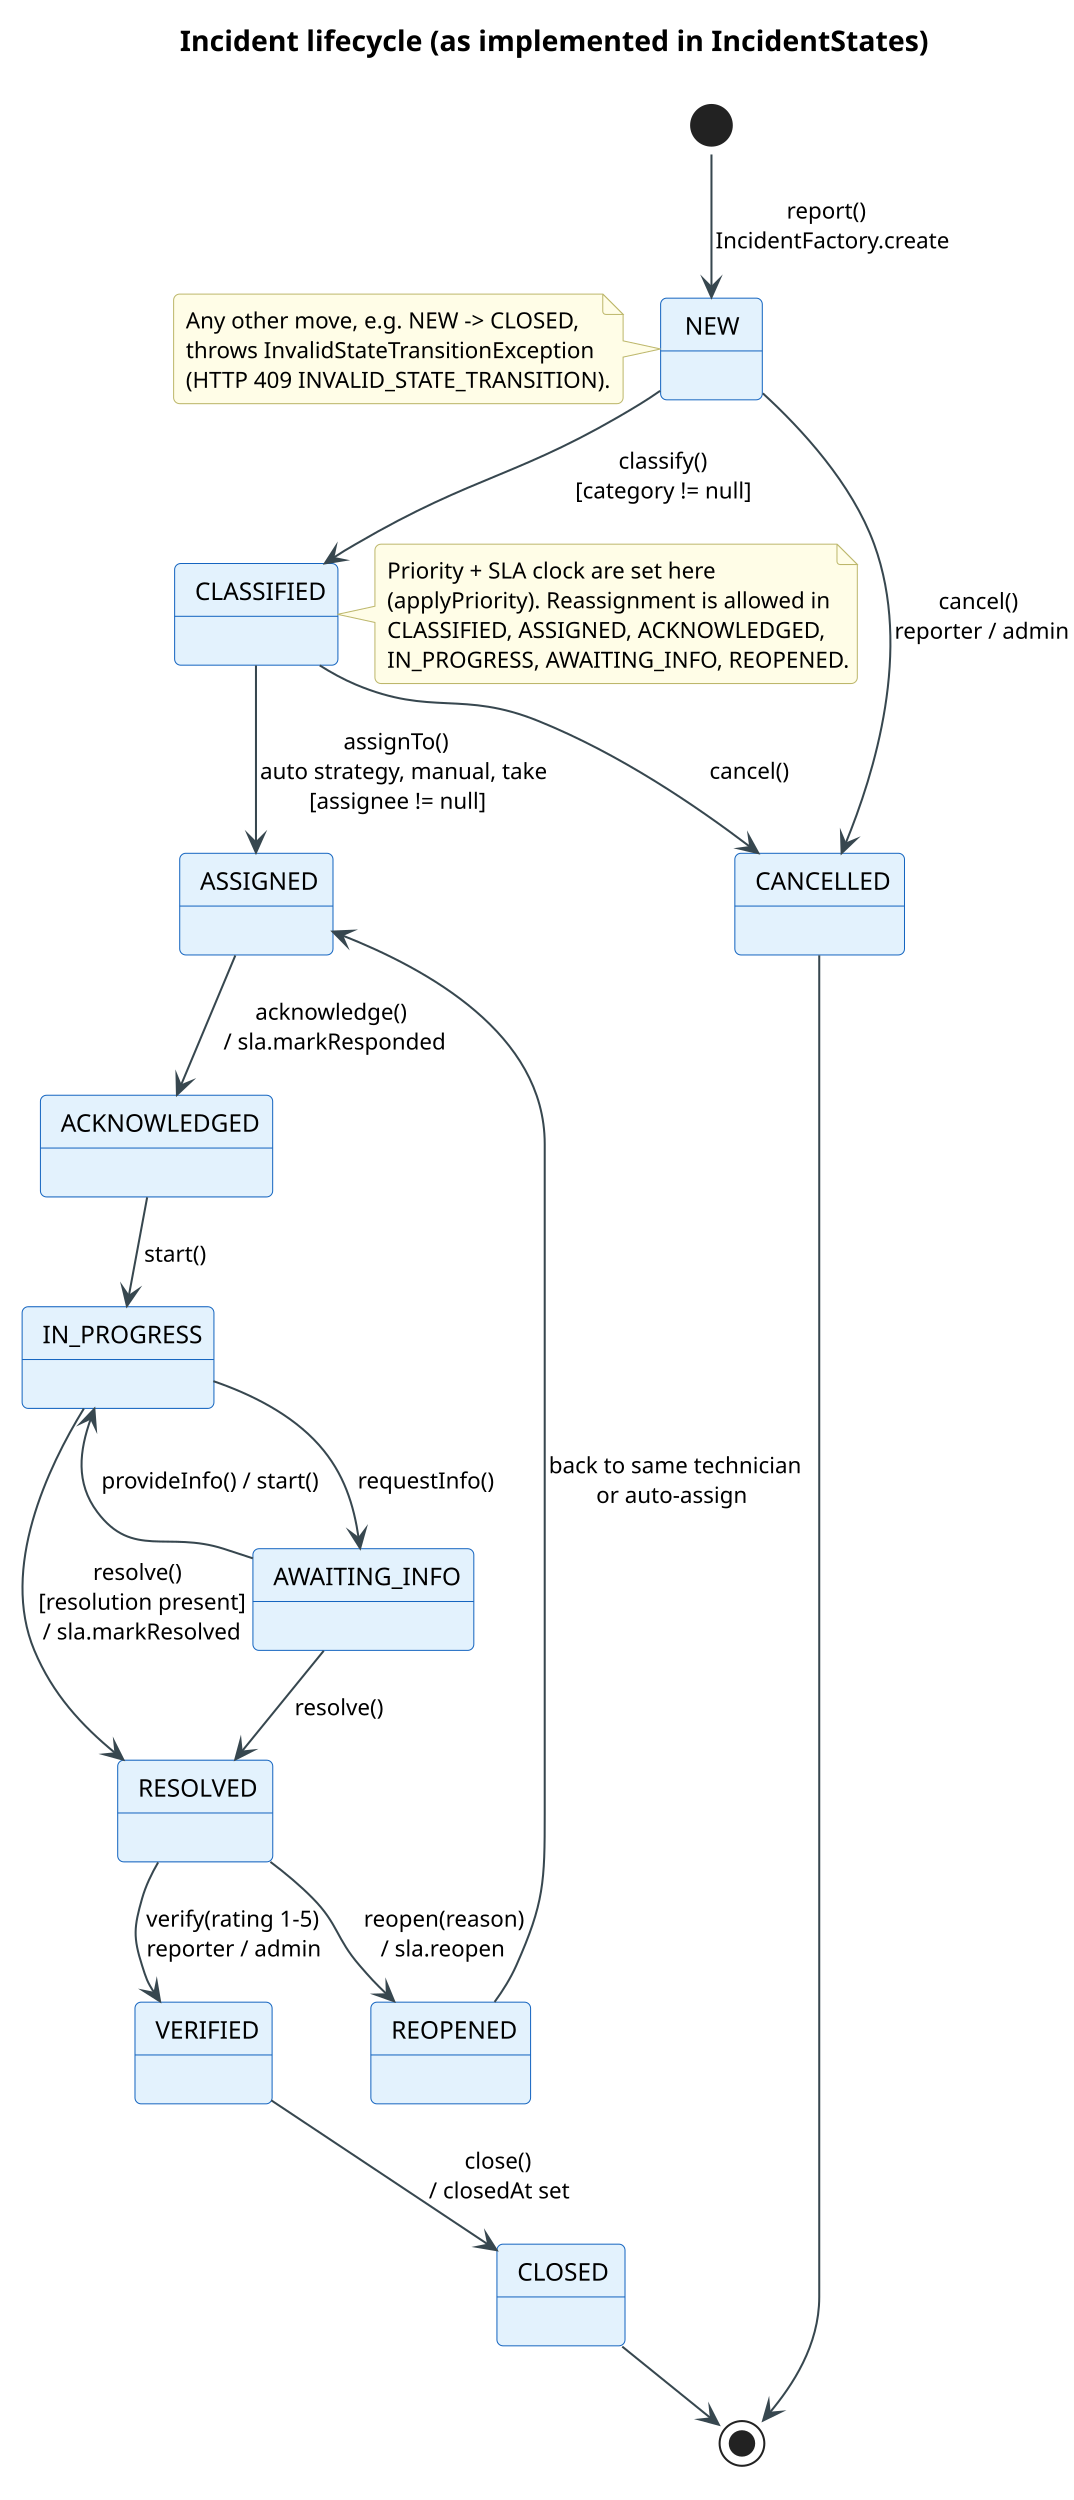
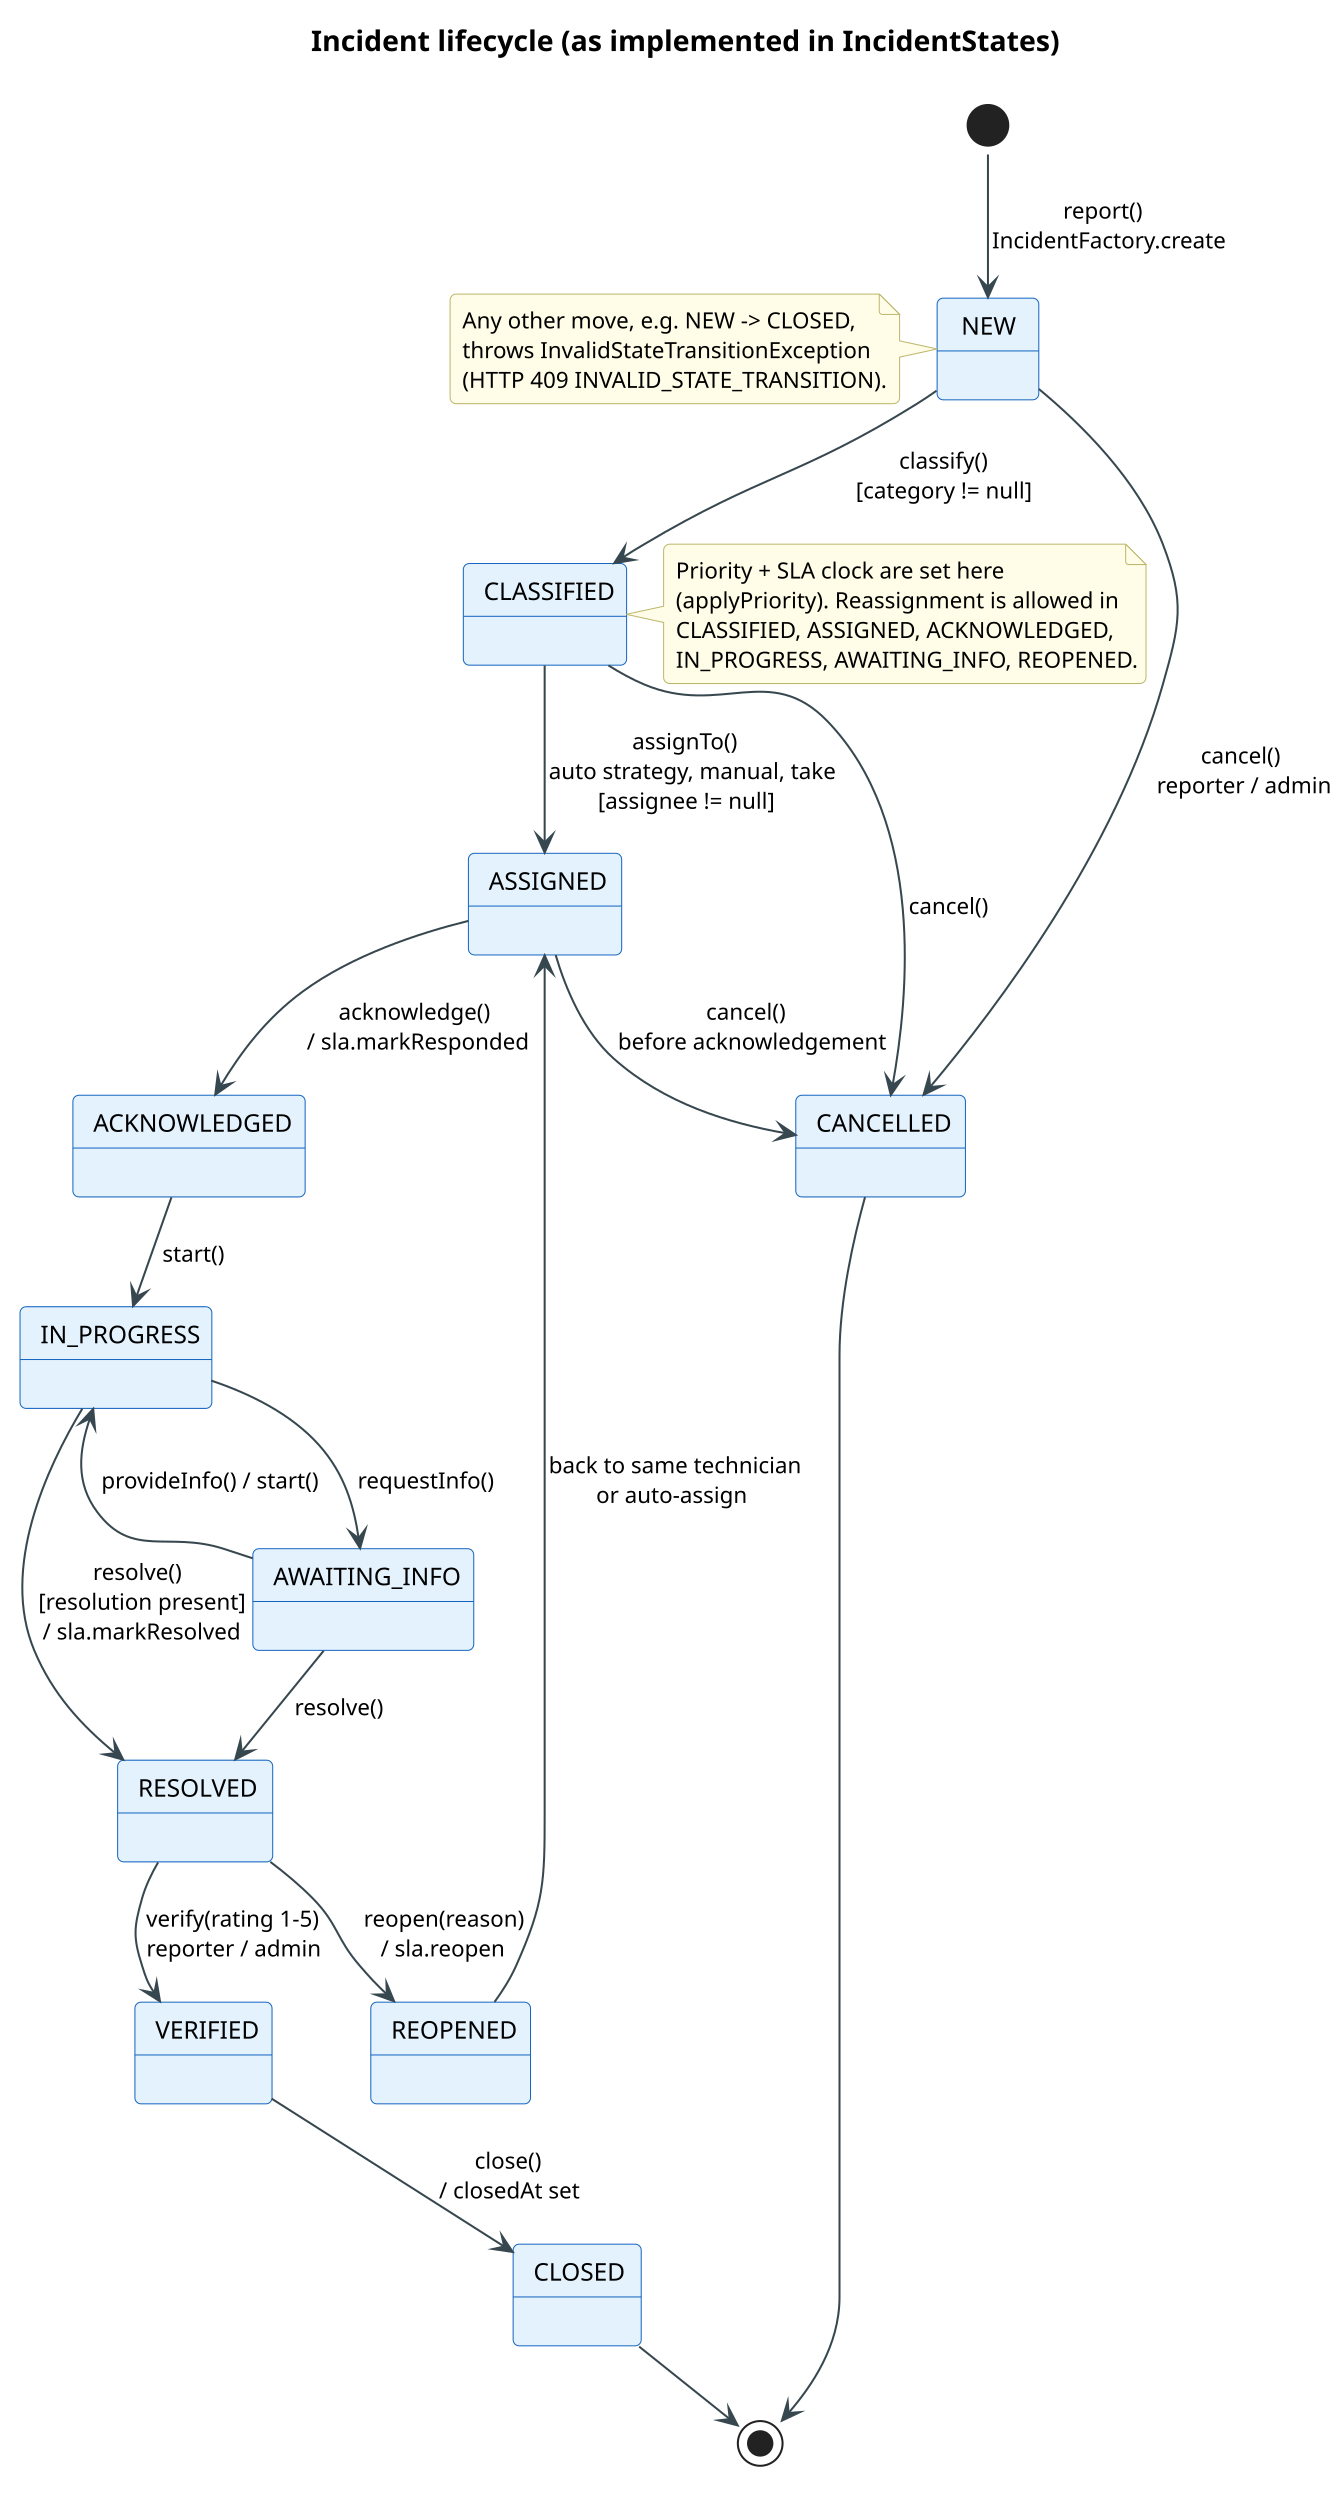
- <svg xmlns="http://www.w3.org/2000/svg" version="1.1" data-diagram-type="STATE" style="width:825px;height:1921px;background:#FFFFFF;" width="825px" height="1921.875px" viewBox="0 0 825 1921" zoomAndPan="magnify" preserveAspectRatio="none" contentStyleType="text/css">
+ <svg xmlns="http://www.w3.org/2000/svg" version="1.1" data-diagram-type="STATE" style="width:1026px;height:1921px;background:#FFFFFF;" width="1026.563px" height="1921.875px" viewBox="0 0 1026 1921" zoomAndPan="magnify" preserveAspectRatio="none" contentStyleType="text/css">
  <defs />
  <g font-family="sans-serif" lengthAdjust="spacing">
    <g class="title" data-source-line="7">
-       <text x="138.205" y="39.23" fill="#000" font-size="21.875" textLength="538.042" font-weight="700" font-family="'Segoe UI'">Incident lifecycle (as implemented in IncidentStates)</text>
+       <text x="238.962" y="39.23" fill="#000" font-size="21.875" textLength="538.042" font-weight="700" font-family="'Segoe UI'">Incident lifecycle (as implemented in IncidentStates)</text>
    </g>
    <g class="start_entity" data-qualified-name=".start." id="ent0001" data-source-line="9">
-       <ellipse cx="546.689" cy="96.283" rx="15.625" ry="15.625" fill="#222" style="stroke:#222;stroke-width:1.563;" />
+       <ellipse cx="759.141" cy="96.283" rx="15.625" ry="15.625" fill="#222" style="stroke:#222;stroke-width:1.563;" />
    </g>
    <g class="entity" data-qualified-name="NEW" id="ent0002" data-source-line="9">
-       <rect x="507.627" y="229.095" width="78.125" height="78.125" fill="#E3F2FD" style="stroke:#1565C0;stroke-width:0.781;" rx="4.688" ry="4.688" />
-       <line x1="507.627" y1="269.659" x2="585.752" y2="269.659" style="stroke:#1565C0;stroke-width:0.781;" />
-       <text x="526.177" y="257.141" fill="#000" font-size="18.75" textLength="41.025" font-family="'Segoe UI'">NEW</text>
+       <rect x="720.078" y="229.095" width="78.125" height="78.125" fill="#E3F2FD" style="stroke:#1565C0;stroke-width:0.781;" rx="4.688" ry="4.688" />
+       <line x1="720.078" y1="269.659" x2="798.203" y2="269.659" style="stroke:#1565C0;stroke-width:0.781;" />
+       <text x="738.629" y="257.141" fill="#000" font-size="18.75" textLength="41.025" font-family="'Segoe UI'">NEW</text>
    </g>
    <g class="entity" data-qualified-name="CLASSIFIED" id="ent0004" data-source-line="10">
-       <rect x="134.189" y="433.002" width="125.467" height="78.125" fill="#E3F2FD" style="stroke:#1565C0;stroke-width:0.781;" rx="4.688" ry="4.688" />
-       <line x1="134.189" y1="473.566" x2="259.656" y2="473.566" style="stroke:#1565C0;stroke-width:0.781;" />
-       <text x="149.814" y="461.047" fill="#000" font-size="18.75" textLength="94.217" font-family="'Segoe UI'">CLASSIFIED</text>
+       <rect x="356.016" y="433.002" width="125.467" height="78.125" fill="#E3F2FD" style="stroke:#1565C0;stroke-width:0.781;" rx="4.688" ry="4.688" />
+       <line x1="356.016" y1="473.566" x2="481.483" y2="473.566" style="stroke:#1565C0;stroke-width:0.781;" />
+       <text x="371.641" y="461.047" fill="#000" font-size="18.75" textLength="94.217" font-family="'Segoe UI'">CLASSIFIED</text>
    </g>
    <g class="entity" data-qualified-name="CANCELLED" id="ent0006" data-source-line="11">
-       <rect x="564.658" y="655.658" width="130.356" height="78.125" fill="#E3F2FD" style="stroke:#1565C0;stroke-width:0.781;" rx="4.688" ry="4.688" />
-       <line x1="564.658" y1="696.222" x2="695.014" y2="696.222" style="stroke:#1565C0;stroke-width:0.781;" />
-       <text x="580.283" y="683.704" fill="#000" font-size="18.75" textLength="99.106" font-family="'Segoe UI'">CANCELLED</text>
+       <rect x="611.485" y="841.595" width="130.356" height="78.125" fill="#E3F2FD" style="stroke:#1565C0;stroke-width:0.781;" rx="4.688" ry="4.688" />
+       <line x1="611.485" y1="882.159" x2="741.841" y2="882.159" style="stroke:#1565C0;stroke-width:0.781;" />
+       <text x="627.11" y="869.641" fill="#000" font-size="18.75" textLength="99.106" font-family="'Segoe UI'">CANCELLED</text>
    </g>
    <g class="entity" data-qualified-name="ASSIGNED" id="ent0008" data-source-line="12">
-       <rect x="138.096" y="655.658" width="117.776" height="78.125" fill="#E3F2FD" style="stroke:#1565C0;stroke-width:0.781;" rx="4.688" ry="4.688" />
-       <line x1="138.096" y1="696.222" x2="255.872" y2="696.222" style="stroke:#1565C0;stroke-width:0.781;" />
-       <text x="153.721" y="683.704" fill="#000" font-size="18.75" textLength="86.526" font-family="'Segoe UI'">ASSIGNED</text>
+       <rect x="359.922" y="655.658" width="117.776" height="78.125" fill="#E3F2FD" style="stroke:#1565C0;stroke-width:0.781;" rx="4.688" ry="4.688" />
+       <line x1="359.922" y1="696.222" x2="477.699" y2="696.222" style="stroke:#1565C0;stroke-width:0.781;" />
+       <text x="375.547" y="683.704" fill="#000" font-size="18.75" textLength="86.526" font-family="'Segoe UI'">ASSIGNED</text>
    </g>
    <g class="entity" data-qualified-name="ACKNOWLEDGED" id="ent0011" data-source-line="14">
-       <rect x="31.064" y="841.595" width="178.458" height="78.125" fill="#E3F2FD" style="stroke:#1565C0;stroke-width:0.781;" rx="4.688" ry="4.688" />
-       <line x1="31.064" y1="882.159" x2="209.522" y2="882.159" style="stroke:#1565C0;stroke-width:0.781;" />
-       <text x="46.689" y="869.641" fill="#000" font-size="18.75" textLength="147.208" font-family="'Segoe UI'">ACKNOWLEDGED</text>
+       <rect x="56.016" y="841.595" width="178.458" height="78.125" fill="#E3F2FD" style="stroke:#1565C0;stroke-width:0.781;" rx="4.688" ry="4.688" />
+       <line x1="56.016" y1="882.159" x2="234.474" y2="882.159" style="stroke:#1565C0;stroke-width:0.781;" />
+       <text x="71.641" y="869.641" fill="#000" font-size="18.75" textLength="147.208" font-family="'Segoe UI'">ACKNOWLEDGED</text>
    </g>
-     <g class="entity" data-qualified-name="IN_PROGRESS" id="ent0013" data-source-line="15">
-       <rect x="17.002" y="1004.095" width="147.385" height="78.125" fill="#E3F2FD" style="stroke:#1565C0;stroke-width:0.781;" rx="4.688" ry="4.688" />
-       <line x1="17.002" y1="1044.659" x2="164.386" y2="1044.659" style="stroke:#1565C0;stroke-width:0.781;" />
-       <text x="32.627" y="1032.141" fill="#000" font-size="18.75" textLength="116.135" font-family="'Segoe UI'">IN_PROGRESS</text>
+     <g class="entity" data-qualified-name="IN_PROGRESS" id="ent0014" data-source-line="16">
+       <rect x="15.391" y="1004.095" width="147.385" height="78.125" fill="#E3F2FD" style="stroke:#1565C0;stroke-width:0.781;" rx="4.688" ry="4.688" />
+       <line x1="15.391" y1="1044.659" x2="162.776" y2="1044.659" style="stroke:#1565C0;stroke-width:0.781;" />
+       <text x="31.016" y="1032.141" fill="#000" font-size="18.75" textLength="116.135" font-family="'Segoe UI'">IN_PROGRESS</text>
    </g>
-     <g class="entity" data-qualified-name="AWAITING_INFO" id="ent0015" data-source-line="16">
-       <rect x="194.346" y="1190.033" width="169.733" height="78.125" fill="#E3F2FD" style="stroke:#1565C0;stroke-width:0.781;" rx="4.688" ry="4.688" />
-       <line x1="194.346" y1="1230.597" x2="364.078" y2="1230.597" style="stroke:#1565C0;stroke-width:0.781;" />
-       <text x="209.971" y="1218.079" fill="#000" font-size="18.75" textLength="138.483" font-family="'Segoe UI'">AWAITING_INFO</text>
+     <g class="entity" data-qualified-name="AWAITING_INFO" id="ent0016" data-source-line="17">
+       <rect x="194.297" y="1190.033" width="169.733" height="78.125" fill="#E3F2FD" style="stroke:#1565C0;stroke-width:0.781;" rx="4.688" ry="4.688" />
+       <line x1="194.297" y1="1230.597" x2="364.03" y2="1230.597" style="stroke:#1565C0;stroke-width:0.781;" />
+       <text x="209.922" y="1218.079" fill="#000" font-size="18.75" textLength="138.483" font-family="'Segoe UI'">AWAITING_INFO</text>
    </g>
-     <g class="entity" data-qualified-name="RESOLVED" id="ent0018" data-source-line="18">
-       <rect x="90.439" y="1352.533" width="119.15" height="78.125" fill="#E3F2FD" style="stroke:#1565C0;stroke-width:0.781;" rx="4.688" ry="4.688" />
-       <line x1="90.439" y1="1393.097" x2="209.589" y2="1393.097" style="stroke:#1565C0;stroke-width:0.781;" />
-       <text x="106.064" y="1380.579" fill="#000" font-size="18.75" textLength="87.9" font-family="'Segoe UI'">RESOLVED</text>
+     <g class="entity" data-qualified-name="RESOLVED" id="ent0019" data-source-line="19">
+       <rect x="90.391" y="1352.533" width="119.15" height="78.125" fill="#E3F2FD" style="stroke:#1565C0;stroke-width:0.781;" rx="4.688" ry="4.688" />
+       <line x1="90.391" y1="1393.097" x2="209.541" y2="1393.097" style="stroke:#1565C0;stroke-width:0.781;" />
+       <text x="106.016" y="1380.579" fill="#000" font-size="18.75" textLength="87.9" font-family="'Segoe UI'">RESOLVED</text>
    </g>
-     <g class="entity" data-qualified-name="VERIFIED" id="ent0021" data-source-line="20">
-       <rect x="103.721" y="1538.47" width="105.362" height="78.125" fill="#E3F2FD" style="stroke:#1565C0;stroke-width:0.781;" rx="4.688" ry="4.688" />
-       <line x1="103.721" y1="1579.034" x2="209.082" y2="1579.034" style="stroke:#1565C0;stroke-width:0.781;" />
-       <text x="119.346" y="1566.516" fill="#000" font-size="18.75" textLength="74.112" font-family="'Segoe UI'">VERIFIED</text>
+     <g class="entity" data-qualified-name="VERIFIED" id="ent0022" data-source-line="21">
+       <rect x="103.672" y="1538.47" width="105.362" height="78.125" fill="#E3F2FD" style="stroke:#1565C0;stroke-width:0.781;" rx="4.688" ry="4.688" />
+       <line x1="103.672" y1="1579.034" x2="209.034" y2="1579.034" style="stroke:#1565C0;stroke-width:0.781;" />
+       <text x="119.297" y="1566.516" fill="#000" font-size="18.75" textLength="74.112" font-family="'Segoe UI'">VERIFIED</text>
    </g>
-     <g class="entity" data-qualified-name="REOPENED" id="ent0023" data-source-line="21">
-       <rect x="284.971" y="1538.47" width="122.729" height="78.125" fill="#E3F2FD" style="stroke:#1565C0;stroke-width:0.781;" rx="4.688" ry="4.688" />
-       <line x1="284.971" y1="1579.034" x2="407.7" y2="1579.034" style="stroke:#1565C0;stroke-width:0.781;" />
-       <text x="300.596" y="1566.516" fill="#000" font-size="18.75" textLength="91.479" font-family="'Segoe UI'">REOPENED</text>
+     <g class="entity" data-qualified-name="REOPENED" id="ent0024" data-source-line="22">
+       <rect x="284.922" y="1538.47" width="122.729" height="78.125" fill="#E3F2FD" style="stroke:#1565C0;stroke-width:0.781;" rx="4.688" ry="4.688" />
+       <line x1="284.922" y1="1579.034" x2="407.652" y2="1579.034" style="stroke:#1565C0;stroke-width:0.781;" />
+       <text x="300.547" y="1566.516" fill="#000" font-size="18.75" textLength="91.479" font-family="'Segoe UI'">REOPENED</text>
    </g>
-     <g class="entity" data-qualified-name="CLOSED" id="ent0026" data-source-line="23">
-       <rect x="381.846" y="1724.408" width="98.413" height="78.125" fill="#E3F2FD" style="stroke:#1565C0;stroke-width:0.781;" rx="4.688" ry="4.688" />
-       <line x1="381.846" y1="1764.972" x2="480.259" y2="1764.972" style="stroke:#1565C0;stroke-width:0.781;" />
-       <text x="397.471" y="1752.454" fill="#000" font-size="18.75" textLength="67.163" font-family="'Segoe UI'">CLOSED</text>
+     <g class="entity" data-qualified-name="CLOSED" id="ent0027" data-source-line="24">
+       <rect x="394.297" y="1724.408" width="98.413" height="78.125" fill="#E3F2FD" style="stroke:#1565C0;stroke-width:0.781;" rx="4.688" ry="4.688" />
+       <line x1="394.297" y1="1764.972" x2="492.71" y2="1764.972" style="stroke:#1565C0;stroke-width:0.781;" />
+       <text x="409.922" y="1752.454" fill="#000" font-size="18.75" textLength="67.163" font-family="'Segoe UI'">CLOSED</text>
    </g>
-     <g class="end_entity" data-qualified-name=".end." id="ent0028" data-source-line="24">
-       <ellipse cx="570.127" cy="1877.533" rx="17.188" ry="17.188" fill="none" style="stroke:#222;stroke-width:1.563;" />
-       <ellipse cx="570.127" cy="1877.533" rx="9.375" ry="9.375" fill="#222" style="stroke:#222;stroke-width:1.563;" />
+     <g class="end_entity" data-qualified-name=".end." id="ent0029" data-source-line="25">
+       <ellipse cx="584.141" cy="1877.533" rx="17.188" ry="17.188" fill="none" style="stroke:#222;stroke-width:1.563;" />
+       <ellipse cx="584.141" cy="1877.533" rx="9.375" ry="9.375" fill="#222" style="stroke:#222;stroke-width:1.563;" />
    </g>
-     <g class="entity" data-qualified-name="GMN31" id="ent0032" data-source-line="28">
-       <path d="M288.096,422.845 L288.096,465.814 L259.348,472.064 L288.096,478.314 L288.096,520.538 A4.688,4.688 0 0 0 292.783,525.226 L654.071,525.226 A4.688,4.688 0 0 0 658.758,520.538 L658.758,433.783 L643.133,418.158 L292.783,418.158 A4.688,4.688 0 0 0 288.096,422.845" style="stroke:#BDB76B;stroke-width:0.781;" fill="#FFFDE7" />
-       <path d="M643.133,418.158 L643.133,431.439 A2.344,2.344 0 0 0 645.477,433.783 L658.758,433.783 L643.133,418.158" style="stroke:#BDB76B;stroke-width:0.781;" fill="#FFFDE7" />
-       <text x="297.471" y="444.518" fill="#000" font-size="17.188" textLength="240.575" font-family="'Segoe UI'">Priority + SLA clock are set here</text>
-       <text x="297.471" y="467.378" fill="#000" font-size="17.188" textLength="318.447" font-family="'Segoe UI'">(applyPriority). Reassignment is allowed in</text>
-       <text x="297.471" y="490.239" fill="#000" font-size="17.188" textLength="321.217" font-family="'Segoe UI'">CLASSIFIED, ASSIGNED, ACKNOWLEDGED,</text>
-       <text x="297.471" y="513.1" fill="#000" font-size="17.188" textLength="337.85" font-family="'Segoe UI'">IN_PROGRESS, AWAITING_INFO, REOPENED.</text>
+     <g class="entity" data-qualified-name="GMN32" id="ent0033" data-source-line="29">
+       <path d="M509.922,422.845 L509.922,465.814 L481.175,472.064 L509.922,478.314 L509.922,520.538 A4.688,4.688 0 0 0 514.61,525.226 L875.897,525.226 A4.688,4.688 0 0 0 880.585,520.538 L880.585,433.783 L864.96,418.158 L514.61,418.158 A4.688,4.688 0 0 0 509.922,422.845" style="stroke:#BDB76B;stroke-width:0.781;" fill="#FFFDE7" />
+       <path d="M864.96,418.158 L864.96,431.439 A2.344,2.344 0 0 0 867.304,433.783 L880.585,433.783 L864.96,418.158" style="stroke:#BDB76B;stroke-width:0.781;" fill="#FFFDE7" />
+       <text x="519.297" y="444.518" fill="#000" font-size="17.188" textLength="240.575" font-family="'Segoe UI'">Priority + SLA clock are set here</text>
+       <text x="519.297" y="467.378" fill="#000" font-size="17.188" textLength="318.447" font-family="'Segoe UI'">(applyPriority). Reassignment is allowed in</text>
+       <text x="519.297" y="490.239" fill="#000" font-size="17.188" textLength="321.217" font-family="'Segoe UI'">CLASSIFIED, ASSIGNED, ACKNOWLEDGED,</text>
+       <text x="519.297" y="513.1" fill="#000" font-size="17.188" textLength="337.85" font-family="'Segoe UI'">IN_PROGRESS, AWAITING_INFO, REOPENED.</text>
    </g>
-     <g class="entity" data-qualified-name="GMN34" id="ent0035" data-source-line="34">
-       <path d="M133.408,230.658 L133.408,305.49 A4.688,4.688 0 0 0 138.096,310.178 L474.106,310.178 A4.688,4.688 0 0 0 478.793,305.49 L478.793,274.408 L507.564,268.158 L478.793,261.908 L478.793,241.595 L463.168,225.97 L138.096,225.97 A4.688,4.688 0 0 0 133.408,230.658" style="stroke:#BDB76B;stroke-width:0.781;" fill="#FFFDE7" />
-       <path d="M463.168,225.97 L463.168,239.252 A2.344,2.344 0 0 0 465.512,241.595 L478.793,241.595 L463.168,225.97" style="stroke:#BDB76B;stroke-width:0.781;" fill="#FFFDE7" />
-       <text x="142.783" y="252.33" fill="#000" font-size="17.188" textLength="291.877" font-family="'Segoe UI'">Any other move, e.g. NEW -&gt; CLOSED,</text>
-       <text x="142.783" y="275.191" fill="#000" font-size="17.188" textLength="292.347" font-family="'Segoe UI'">throws InvalidStateTransitionException</text>
-       <text x="142.783" y="298.051" fill="#000" font-size="17.188" textLength="312.572" font-family="'Segoe UI'">(HTTP 409 INVALID_STATE_TRANSITION).</text>
+     <g class="entity" data-qualified-name="GMN35" id="ent0036" data-source-line="35">
+       <path d="M345.86,230.658 L345.86,305.49 A4.688,4.688 0 0 0 350.547,310.178 L686.557,310.178 A4.688,4.688 0 0 0 691.245,305.49 L691.245,274.408 L720.016,268.158 L691.245,261.908 L691.245,241.595 L675.62,225.97 L350.547,225.97 A4.688,4.688 0 0 0 345.86,230.658" style="stroke:#BDB76B;stroke-width:0.781;" fill="#FFFDE7" />
+       <path d="M675.62,225.97 L675.62,239.252 A2.344,2.344 0 0 0 677.963,241.595 L691.245,241.595 L675.62,225.97" style="stroke:#BDB76B;stroke-width:0.781;" fill="#FFFDE7" />
+       <text x="355.235" y="252.33" fill="#000" font-size="17.188" textLength="291.877" font-family="'Segoe UI'">Any other move, e.g. NEW -&gt; CLOSED,</text>
+       <text x="355.235" y="275.191" fill="#000" font-size="17.188" textLength="292.347" font-family="'Segoe UI'">throws InvalidStateTransitionException</text>
+       <text x="355.235" y="298.051" fill="#000" font-size="17.188" textLength="312.572" font-family="'Segoe UI'">(HTTP 409 INVALID_STATE_TRANSITION).</text>
    </g>
    <g class="link" data-entity-1="ent0001" data-entity-2="ent0002" id="lnk3" data-link-type="dependency">
-       <polygon points="546.689,228.442,552.939,214.379,546.689,220.629,540.439,214.379,546.689,228.442" fill="#37474F" style="stroke:#37474F;stroke-width:1.563;stroke-linejoin:miter;stroke-miterlimit:10;" />
-       <path d="M546.689,118.695 C546.689,144.732 546.689,186.145 546.689,220.629" style="stroke:#37474F;stroke-width:1.563;" fill="none" />
-       <text x="604.415" y="167.955" fill="#000" font-size="17.188" textLength="57.311" font-family="'Segoe UI'">report()</text>
-       <text x="549.814" y="190.816" fill="#000" font-size="17.188" textLength="166.512" font-family="'Segoe UI'">IncidentFactory.create</text>
+       <polygon points="759.141,228.442,765.391,214.379,759.141,220.629,752.891,214.379,759.141,228.442" fill="#37474F" style="stroke:#37474F;stroke-width:1.563;stroke-linejoin:miter;stroke-miterlimit:10;" />
+       <path d="M759.141,118.695 C759.141,144.732 759.141,186.145 759.141,220.629" style="stroke:#37474F;stroke-width:1.563;" fill="none" />
+       <text x="816.866" y="167.955" fill="#000" font-size="17.188" textLength="57.311" font-family="'Segoe UI'">report()</text>
+       <text x="762.266" y="190.816" fill="#000" font-size="17.188" textLength="166.512" font-family="'Segoe UI'">IncidentFactory.create</text>
    </g>
    <g class="link" data-entity-1="ent0002" data-entity-2="ent0004" id="lnk5" data-link-type="dependency">
-       <polygon points="249.608,432.906,264.793,430.407,256.137,428.616,257.929,419.96,249.608,432.906" fill="#37474F" style="stroke:#37474F;stroke-width:1.563;stroke-linejoin:miter;stroke-miterlimit:10;" />
-       <path d="M507.248,300.313 C502.21,303.834 497.048,307.262 492.002,310.345 C399.508,366.853 366.836,363.476 273.252,418.158 C265.466,422.707 263.953,423.48 256.137,428.616" style="stroke:#37474F;stroke-width:1.563;" fill="none" />
-       <text x="475.265" y="360.143" fill="#000" font-size="17.188" textLength="63.664" font-family="'Segoe UI'">classify()</text>
-       <text x="442.002" y="383.003" fill="#000" font-size="17.188" textLength="130.19" font-family="'Segoe UI'">[category != null]</text>
+       <polygon points="471.927,432.755,487.108,430.231,478.449,428.454,480.226,419.795,471.927,432.755" fill="#37474F" style="stroke:#37474F;stroke-width:1.563;stroke-linejoin:miter;stroke-miterlimit:10;" />
+       <path d="M719.647,300.227 C714.617,303.763 709.473,307.218 704.453,310.345 C615.619,365.696 584.982,364.56 495.078,418.158 C487.472,422.693 486.122,423.394 478.449,428.454" style="stroke:#37474F;stroke-width:1.563;" fill="none" />
+       <text x="690.841" y="360.143" fill="#000" font-size="17.188" textLength="63.664" font-family="'Segoe UI'">classify()</text>
+       <text x="657.578" y="383.003" fill="#000" font-size="17.188" textLength="130.19" font-family="'Segoe UI'">[category != null]</text>
    </g>
    <g class="link" data-entity-1="ent0002" data-entity-2="ent0006" id="lnk7" data-link-type="dependency">
-       <polygon points="646.701,655.531,657.823,644.895,649.668,648.303,646.26,640.148,646.701,655.531" fill="#37474F" style="stroke:#37474F;stroke-width:1.563;stroke-linejoin:miter;stroke-miterlimit:10;" />
-       <path d="M586.141,302.233 C616.014,329.596 654.71,371.634 671.689,418.158 C701.332,499.378 671.862,594.239 649.668,648.303" style="stroke:#37474F;stroke-width:1.563;" fill="none" />
-       <text x="721.165" y="467.955" fill="#000" font-size="17.188" textLength="57.874" font-family="'Segoe UI'">cancel()</text>
-       <text x="687.314" y="490.816" fill="#000" font-size="17.188" textLength="125.574" font-family="'Segoe UI'">reporter / admin</text>
+       <polygon points="709.649,841.249,723.48,834.502,714.674,835.267,713.909,826.462,709.649,841.249" fill="#37474F" style="stroke:#37474F;stroke-width:1.563;stroke-linejoin:miter;stroke-miterlimit:10;" />
+       <path d="M798.246,298.899 C830.705,325.77 874.515,368.855 893.516,418.158 C910.748,462.869 906.56,479.863 893.516,525.97 C857.465,653.401 766.063,774.093 714.674,835.267" style="stroke:#37474F;stroke-width:1.563;" fill="none" />
+       <text x="922.679" y="586.705" fill="#000" font-size="17.188" textLength="57.874" font-family="'Segoe UI'">cancel()</text>
+       <text x="888.828" y="609.566" fill="#000" font-size="17.188" textLength="125.574" font-family="'Segoe UI'">reporter / admin</text>
    </g>
    <g class="link" data-entity-1="ent0004" data-entity-2="ent0008" id="lnk9" data-link-type="dependency">
-       <polygon points="196.689,655.177,202.939,641.114,196.689,647.364,190.439,641.114,196.689,655.177" fill="#37474F" style="stroke:#37474F;stroke-width:1.563;stroke-linejoin:miter;stroke-miterlimit:10;" />
-       <path d="M196.689,511.365 C196.689,551.576 196.689,607.062 196.689,647.364" style="stroke:#37474F;stroke-width:1.563;" fill="none" />
-       <text x="263.94" y="575.768" fill="#000" font-size="17.188" textLength="76.79" font-family="'Segoe UI'">assignTo()</text>
-       <text x="199.814" y="598.628" fill="#000" font-size="17.188" textLength="205.042" font-family="'Segoe UI'">auto strategy, manual, take</text>
-       <text x="237.571" y="621.489" fill="#000" font-size="17.188" textLength="129.527" font-family="'Segoe UI'">[assignee != null]</text>
+       <polygon points="418.516,655.177,424.766,641.114,418.516,647.364,412.266,641.114,418.516,655.177" fill="#37474F" style="stroke:#37474F;stroke-width:1.563;stroke-linejoin:miter;stroke-miterlimit:10;" />
+       <path d="M418.516,511.365 C418.516,551.576 418.516,607.062 418.516,647.364" style="stroke:#37474F;stroke-width:1.563;" fill="none" />
+       <text x="485.767" y="575.768" fill="#000" font-size="17.188" textLength="76.79" font-family="'Segoe UI'">assignTo()</text>
+       <text x="421.641" y="598.628" fill="#000" font-size="17.188" textLength="205.042" font-family="'Segoe UI'">auto strategy, manual, take</text>
+       <text x="459.398" y="621.489" fill="#000" font-size="17.188" textLength="129.527" font-family="'Segoe UI'">[assignee != null]</text>
    </g>
    <g class="link" data-entity-1="ent0004" data-entity-2="ent0006" id="lnk10" data-link-type="dependency">
-       <polygon points="582.724,655.546,575.301,642.066,576.501,650.823,567.744,652.023,582.724,655.546" fill="#37474F" style="stroke:#37474F;stroke-width:1.563;stroke-linejoin:miter;stroke-miterlimit:10;" />
-       <path d="M245.682,511.308 C254.518,516.865 263.903,522.034 273.252,525.97 C331.994,550.705 354.807,530.152 413.877,554.095 C476.626,579.53 534.654,619.063 576.501,650.823" style="stroke:#37474F;stroke-width:1.563;" fill="none" />
-       <text x="545.127" y="598.424" fill="#000" font-size="17.188" textLength="57.874" font-family="'Segoe UI'">cancel()</text>
+       <polygon points="684.5,841.448,693.156,828.724,685.892,833.76,680.857,826.496,684.5,841.448" fill="#37474F" style="stroke:#37474F;stroke-width:1.563;stroke-linejoin:miter;stroke-miterlimit:10;" />
+       <path d="M467.509,511.308 C476.345,516.865 485.729,522.034 495.078,525.97 C553.821,550.705 591.394,508.278 635.703,554.095 C711.007,631.963 698.126,766.221 685.892,833.76" style="stroke:#37474F;stroke-width:1.563;" fill="none" />
+       <text x="698.203" y="702.33" fill="#000" font-size="17.188" textLength="57.874" font-family="'Segoe UI'">cancel()</text>
    </g>
    <g class="link" data-entity-1="ent0008" data-entity-2="ent0011" id="lnk12" data-link-type="dependency">
-       <polygon points="135.97,841.265,147.167,830.709,138.988,834.059,135.638,825.88,135.97,841.265" fill="#37474F" style="stroke:#37474F;stroke-width:1.563;stroke-linejoin:miter;stroke-miterlimit:10;" />
-       <path d="M180.825,734.162 C167.685,765.537 152.123,802.697 138.988,834.059" style="stroke:#37474F;stroke-width:1.563;" fill="none" />
-       <text x="196.136" y="783.58" fill="#000" font-size="17.188" textLength="110.2" font-family="'Segoe UI'">acknowledge()</text>
-       <text x="171.689" y="806.441" fill="#000" font-size="17.188" textLength="159.093" font-family="'Segoe UI'">/ sla.markResponded</text>
+       <polygon points="165.39,841.143,178.001,832.325,169.422,834.452,167.295,825.873,165.39,841.143" fill="#37474F" style="stroke:#37474F;stroke-width:1.563;stroke-linejoin:miter;stroke-miterlimit:10;" />
+       <path d="M359.823,707.623 C320.948,717.273 270.353,734.113 232.578,761.908 C204.152,782.825 184.831,808.885 169.422,834.452" style="stroke:#37474F;stroke-width:1.563;" fill="none" />
+       <text x="260.15" y="783.58" fill="#000" font-size="17.188" textLength="110.2" font-family="'Segoe UI'">acknowledge()</text>
+       <text x="235.703" y="806.441" fill="#000" font-size="17.188" textLength="159.093" font-family="'Segoe UI'">/ sla.markResponded</text>
    </g>
-     <g class="link" data-entity-1="ent0011" data-entity-2="ent0013" id="lnk14" data-link-type="dependency">
-       <polygon points="97.527,1003.545,106.247,990.864,98.958,995.864,93.958,988.575,97.527,1003.545" fill="#37474F" style="stroke:#37474F;stroke-width:1.563;stroke-linejoin:miter;stroke-miterlimit:10;" />
-       <path d="M113.091,919.99 C108.393,945.212 103.667,970.585 98.958,995.864" style="stroke:#37474F;stroke-width:1.563;" fill="none" />
-       <text x="110.752" y="969.518" fill="#000" font-size="17.188" textLength="44.035" font-family="'Segoe UI'">start()</text>
+     <g class="link" data-entity-1="ent0008" data-entity-2="ent0006" id="lnk13" data-link-type="dependency">
+       <polygon points="611.416,872.123,598.653,863.525,603.722,870.766,596.481,875.835,611.416,872.123" fill="#37474F" style="stroke:#37474F;stroke-width:1.563;stroke-linejoin:miter;stroke-miterlimit:10;" />
+       <path d="M426.97,733.848 C434.59,759.571 448.289,792.669 471.641,813.47 C510.373,847.974 559.696,862.998 603.722,870.766" style="stroke:#37474F;stroke-width:1.563;" fill="none" />
+       <text x="542.521" y="783.58" fill="#000" font-size="17.188" textLength="57.874" font-family="'Segoe UI'">cancel()</text>
+       <text x="474.766" y="806.441" fill="#000" font-size="17.188" textLength="193.385" font-family="'Segoe UI'">before acknowledgement</text>
    </g>
-     <g class="link" data-entity-1="ent0013" data-entity-2="ent0015" id="lnk16" data-link-type="dependency">
-       <polygon points="276.726,1189.721,280.88,1174.903,275.598,1181.99,268.511,1176.708,276.726,1189.721" fill="#37474F" style="stroke:#37474F;stroke-width:1.563;stroke-linejoin:miter;stroke-miterlimit:10;" />
-       <path d="M163.962,1061.293 C192.8,1071.174 223.982,1086.597 245.127,1110.345 C264.583,1132.198 271.924,1156.814 275.598,1181.99" style="stroke:#37474F;stroke-width:1.563;" fill="none" />
-       <text x="274.814" y="1143.736" fill="#000" font-size="17.188" textLength="97.041" font-family="'Segoe UI'">requestInfo()</text>
+     <g class="link" data-entity-1="ent0011" data-entity-2="ent0014" id="lnk15" data-link-type="dependency">
+       <polygon points="102.258,1003.545,112.832,992.364,104.858,996.177,101.045,988.204,102.258,1003.545" fill="#37474F" style="stroke:#37474F;stroke-width:1.563;stroke-linejoin:miter;stroke-miterlimit:10;" />
+       <path d="M131.748,919.99 C122.846,945.212 113.781,970.898 104.858,996.177" style="stroke:#37474F;stroke-width:1.563;" fill="none" />
+       <text x="124.766" y="969.518" fill="#000" font-size="17.188" textLength="44.035" font-family="'Segoe UI'">start()</text>
    </g>
-     <g class="link" data-entity-1="ent0015" data-entity-2="ent0013" id="lnk17" data-link-type="dependency">
-       <polygon points="72.504,1082.569,61.876,1093.699,69.868,1089.924,73.644,1097.915,72.504,1082.569" fill="#37474F" style="stroke:#37474F;stroke-width:1.563;stroke-linejoin:miter;stroke-miterlimit:10;" />
-       <path d="M194.306,1197.439 C186.675,1194.883 179.053,1192.381 171.689,1190.033 C128.974,1176.414 101.737,1197.758 74.814,1161.908 C57.929,1139.423 60.956,1114.797 69.868,1089.924" style="stroke:#37474F;stroke-width:1.563;" fill="none" />
-       <text x="77.939" y="1143.736" fill="#000" font-size="17.188" textLength="157.927" font-family="'Segoe UI'">provideInfo() / start()</text>
+     <g class="link" data-entity-1="ent0014" data-entity-2="ent0016" id="lnk17" data-link-type="dependency">
+       <polygon points="276.702,1189.698,280.864,1174.883,275.578,1181.967,268.494,1176.681,276.702,1189.698" fill="#37474F" style="stroke:#37474F;stroke-width:1.563;stroke-linejoin:miter;stroke-miterlimit:10;" />
+       <path d="M162.282,1060.86 C191.633,1070.702 223.514,1086.212 245.078,1110.345 C264.574,1132.163 271.916,1156.781 275.578,1181.967" style="stroke:#37474F;stroke-width:1.563;" fill="none" />
+       <text x="274.766" y="1143.736" fill="#000" font-size="17.188" textLength="97.041" font-family="'Segoe UI'">requestInfo()</text>
    </g>
-     <g class="link" data-entity-1="ent0013" data-entity-2="ent0018" id="lnk19" data-link-type="dependency">
-       <polygon points="94.761,1352.151,87.849,1338.402,88.719,1347.198,79.924,1348.069,94.761,1352.151" fill="#37474F" style="stroke:#37474F;stroke-width:1.563;stroke-linejoin:miter;stroke-miterlimit:10;" />
-       <path d="M64.406,1082.395 C36.636,1127.557 0,1205.048 26.377,1268.158 C40.429,1301.779 62.732,1325.892 88.719,1347.198" style="stroke:#37474F;stroke-width:1.563;" fill="none" />
-       <text x="71.451" y="1214.049" fill="#000" font-size="17.188" textLength="64.084" font-family="'Segoe UI'">resolve()</text>
-       <text x="29.502" y="1236.909" fill="#000" font-size="17.188" textLength="147.982" font-family="'Segoe UI'">[resolution present]</text>
-       <text x="32.724" y="1259.77" fill="#000" font-size="17.188" textLength="141.537" font-family="'Segoe UI'">/ sla.markResolved</text>
+     <g class="link" data-entity-1="ent0016" data-entity-2="ent0014" id="lnk18" data-link-type="dependency">
+       <polygon points="71.61,1082.593,61.154,1093.885,69.087,1089.987,72.985,1097.92,71.61,1082.593" fill="#37474F" style="stroke:#37474F;stroke-width:1.563;stroke-linejoin:miter;stroke-miterlimit:10;" />
+       <path d="M194.258,1197.439 C186.627,1194.883 179.005,1192.381 171.641,1190.033 C128.926,1176.414 101.688,1197.758 74.766,1161.908 C57.908,1139.46 60.599,1114.871 69.087,1089.987" style="stroke:#37474F;stroke-width:1.563;" fill="none" />
+       <text x="77.891" y="1143.736" fill="#000" font-size="17.188" textLength="157.927" font-family="'Segoe UI'">provideInfo() / start()</text>
    </g>
-     <g class="link" data-entity-1="ent0015" data-entity-2="ent0018" id="lnk20" data-link-type="dependency">
-       <polygon points="180.777,1351.982,194.501,1345.019,185.708,1345.922,184.805,1337.13,180.777,1351.982" fill="#37474F" style="stroke:#37474F;stroke-width:1.563;stroke-linejoin:miter;stroke-miterlimit:10;" />
-       <path d="M248.768,1268.428 C228.244,1293.649 206.279,1320.643 185.708,1345.922" style="stroke:#37474F;stroke-width:1.563;" fill="none" />
-       <text x="226.377" y="1317.955" fill="#000" font-size="17.188" textLength="64.084" font-family="'Segoe UI'">resolve()</text>
+     <g class="link" data-entity-1="ent0014" data-entity-2="ent0019" id="lnk20" data-link-type="dependency">
+       <polygon points="94.713,1352.151,87.8,1338.402,88.671,1347.198,79.875,1348.069,94.713,1352.151" fill="#37474F" style="stroke:#37474F;stroke-width:1.563;stroke-linejoin:miter;stroke-miterlimit:10;" />
+       <path d="M63.226,1082.435 C35.935,1127.635 0,1205.164 26.328,1268.158 C40.381,1301.779 62.684,1325.892 88.671,1347.198" style="stroke:#37474F;stroke-width:1.563;" fill="none" />
+       <text x="71.403" y="1214.049" fill="#000" font-size="17.188" textLength="64.084" font-family="'Segoe UI'">resolve()</text>
+       <text x="29.453" y="1236.909" fill="#000" font-size="17.188" textLength="147.982" font-family="'Segoe UI'">[resolution present]</text>
+       <text x="32.676" y="1259.77" fill="#000" font-size="17.188" textLength="141.537" font-family="'Segoe UI'">/ sla.markResolved</text>
    </g>
-     <g class="link" data-entity-1="ent0018" data-entity-2="ent0021" id="lnk22" data-link-type="dependency">
-       <polygon points="122.995,1537.877,120.417,1522.705,118.671,1531.37,110.006,1529.624,122.995,1537.877" fill="#37474F" style="stroke:#37474F;stroke-width:1.563;stroke-linejoin:miter;stroke-miterlimit:10;" />
-       <path d="M121.524,1431.041 C116.442,1439.739 111.902,1449.246 109.189,1458.783 C102.919,1480.825 102.196,1488.522 109.189,1510.345 C112.266,1519.945 112.995,1522.83 118.671,1531.37" style="stroke:#37474F;stroke-width:1.563;" fill="none" />
-       <text x="112.314" y="1480.455" fill="#000" font-size="17.188" textLength="126.095" font-family="'Segoe UI'">verify(rating 1-5)</text>
-       <text x="112.574" y="1503.316" fill="#000" font-size="17.188" textLength="125.574" font-family="'Segoe UI'">reporter / admin</text>
+     <g class="link" data-entity-1="ent0016" data-entity-2="ent0019" id="lnk21" data-link-type="dependency">
+       <polygon points="180.729,1351.982,194.452,1345.019,185.66,1345.922,184.757,1337.13,180.729,1351.982" fill="#37474F" style="stroke:#37474F;stroke-width:1.563;stroke-linejoin:miter;stroke-miterlimit:10;" />
+       <path d="M248.719,1268.428 C228.196,1293.649 206.23,1320.643 185.66,1345.922" style="stroke:#37474F;stroke-width:1.563;" fill="none" />
+       <text x="226.328" y="1317.955" fill="#000" font-size="17.188" textLength="64.084" font-family="'Segoe UI'">resolve()</text>
    </g>
-     <g class="link" data-entity-1="ent0018" data-entity-2="ent0023" id="lnk24" data-link-type="dependency">
-       <polygon points="302.879,1537.782,297.002,1523.56,297.22,1532.396,288.384,1532.614,302.879,1537.782" fill="#37474F" style="stroke:#37474F;stroke-width:1.563;stroke-linejoin:miter;stroke-miterlimit:10;" />
-       <path d="M207.778,1430.665 C219.183,1439.248 230.639,1448.804 240.439,1458.783 C260.012,1478.712 258.078,1489.24 276.377,1510.345 C284.471,1519.682 288.102,1523.717 297.22,1532.396" style="stroke:#37474F;stroke-width:1.563;" fill="none" />
-       <text x="279.502" y="1480.455" fill="#000" font-size="17.188" textLength="115.025" font-family="'Segoe UI'">reopen(reason)</text>
-       <text x="292.422" y="1503.316" fill="#000" font-size="17.188" textLength="89.185" font-family="'Segoe UI'">/ sla.reopen</text>
+     <g class="link" data-entity-1="ent0019" data-entity-2="ent0022" id="lnk23" data-link-type="dependency">
+       <polygon points="122.947,1537.877,120.369,1522.705,118.623,1531.37,109.958,1529.624,122.947,1537.877" fill="#37474F" style="stroke:#37474F;stroke-width:1.563;stroke-linejoin:miter;stroke-miterlimit:10;" />
+       <path d="M121.476,1431.041 C116.393,1439.739 111.854,1449.246 109.141,1458.783 C102.871,1480.825 102.147,1488.522 109.141,1510.345 C112.217,1519.945 112.947,1522.83 118.623,1531.37" style="stroke:#37474F;stroke-width:1.563;" fill="none" />
+       <text x="112.266" y="1480.455" fill="#000" font-size="17.188" textLength="126.095" font-family="'Segoe UI'">verify(rating 1-5)</text>
+       <text x="112.526" y="1503.316" fill="#000" font-size="17.188" textLength="125.574" font-family="'Segoe UI'">reporter / admin</text>
    </g>
-     <g class="link" data-entity-1="ent0023" data-entity-2="ent0008" id="lnk25" data-link-type="dependency">
-       <polygon points="255.565,715.817,266.348,726.797,262.831,718.688,270.94,715.171,255.565,715.817" fill="#37474F" style="stroke:#37474F;stroke-width:1.563;stroke-linejoin:miter;stroke-miterlimit:10;" />
-       <path d="M380.05,1538.315 C386.396,1529.603 392.389,1520.033 396.689,1510.345 C418.188,1461.92 418.564,1446.141 418.564,1393.158 C418.564,879.095 418.564,879.095 418.564,879.095 C418.564,794.496 328.563,744.652 262.831,718.688" style="stroke:#37474F;stroke-width:1.563;" fill="none" />
-       <text x="421.689" y="1132.018" fill="#000" font-size="17.188" textLength="182.122" font-family="'Segoe UI'">back to same technician</text>
-       <text x="458.083" y="1154.878" fill="#000" font-size="17.188" textLength="109.335" font-family="'Segoe UI'">or auto-assign</text>
+     <g class="link" data-entity-1="ent0019" data-entity-2="ent0024" id="lnk25" data-link-type="dependency">
+       <polygon points="302.831,1537.782,296.953,1523.56,297.172,1532.396,288.335,1532.614,302.831,1537.782" fill="#37474F" style="stroke:#37474F;stroke-width:1.563;stroke-linejoin:miter;stroke-miterlimit:10;" />
+       <path d="M207.729,1430.665 C219.135,1439.248 230.591,1448.804 240.391,1458.783 C259.964,1478.712 258.03,1489.24 276.328,1510.345 C284.423,1519.682 288.054,1523.717 297.172,1532.396" style="stroke:#37474F;stroke-width:1.563;" fill="none" />
+       <text x="279.453" y="1480.455" fill="#000" font-size="17.188" textLength="115.025" font-family="'Segoe UI'">reopen(reason)</text>
+       <text x="292.373" y="1503.316" fill="#000" font-size="17.188" textLength="89.185" font-family="'Segoe UI'">/ sla.reopen</text>
    </g>
-     <g class="link" data-entity-1="ent0021" data-entity-2="ent0026" id="lnk27" data-link-type="dependency">
-       <polygon points="381.662,1729.066,373.411,1716.076,375.156,1724.741,366.491,1726.486,381.662,1729.066" fill="#37474F" style="stroke:#37474F;stroke-width:1.563;stroke-linejoin:miter;stroke-miterlimit:10;" />
-       <path d="M208.437,1613.911 C258.305,1647.062 326.296,1692.261 375.156,1724.741" style="stroke:#37474F;stroke-width:1.563;" fill="none" />
-       <text x="356.941" y="1666.393" fill="#000" font-size="17.188" textLength="48.827" font-family="'Segoe UI'">close()</text>
-       <text x="329.502" y="1689.253" fill="#000" font-size="17.188" textLength="103.704" font-family="'Segoe UI'">/ closedAt set</text>
+     <g class="link" data-entity-1="ent0024" data-entity-2="ent0008" id="lnk26" data-link-type="dependency">
+       <polygon points="418.516,734.096,412.266,748.159,418.516,741.909,424.766,748.159,418.516,734.096" fill="#37474F" style="stroke:#37474F;stroke-width:1.563;stroke-linejoin:miter;stroke-miterlimit:10;" />
+       <path d="M380.001,1538.315 C386.348,1529.603 392.34,1520.033 396.641,1510.345 C418.139,1461.92 418.516,1446.141 418.516,1393.158 C418.516,879.095 418.516,879.095 418.516,879.095 C418.516,828.949 418.516,778.878 418.516,741.909" style="stroke:#37474F;stroke-width:1.563;" fill="none" />
+       <text x="421.641" y="1132.018" fill="#000" font-size="17.188" textLength="182.122" font-family="'Segoe UI'">back to same technician</text>
+       <text x="458.034" y="1154.878" fill="#000" font-size="17.188" textLength="109.335" font-family="'Segoe UI'">or auto-assign</text>
    </g>
-     <g class="link" data-entity-1="ent0026" data-entity-2="ent0028" id="lnk29" data-link-type="dependency">
-       <polygon points="552.355,1863.156,545.354,1849.453,546.282,1858.243,537.492,1859.171,552.355,1863.156" fill="#37474F" style="stroke:#37474F;stroke-width:1.563;stroke-linejoin:miter;stroke-miterlimit:10;" />
-       <path d="M478.144,1803.12 C503.674,1823.774 527.653,1843.173 546.282,1858.243" style="stroke:#37474F;stroke-width:1.563;" fill="none" />
+     <g class="link" data-entity-1="ent0022" data-entity-2="ent0027" id="lnk28" data-link-type="dependency">
+       <polygon points="394.001,1730.423,385.488,1717.603,387.408,1726.231,378.781,1728.151,394.001,1730.423" fill="#37474F" style="stroke:#37474F;stroke-width:1.563;stroke-linejoin:miter;stroke-miterlimit:10;" />
+       <path d="M208.748,1612.626 C261.595,1646.23 335.729,1693.37 387.408,1726.231" style="stroke:#37474F;stroke-width:1.563;" fill="none" />
+       <text x="364.705" y="1666.393" fill="#000" font-size="17.188" textLength="48.827" font-family="'Segoe UI'">close()</text>
+       <text x="337.266" y="1689.253" fill="#000" font-size="17.188" textLength="103.704" font-family="'Segoe UI'">/ closedAt set</text>
    </g>
-     <g class="link" data-entity-1="ent0006" data-entity-2="ent0028" id="lnk30" data-link-type="dependency">
-       <polygon points="586.351,1859.944,600.178,1853.188,591.373,1853.959,590.602,1845.154,586.351,1859.944" fill="#37474F" style="stroke:#37474F;stroke-width:1.563;stroke-linejoin:miter;stroke-miterlimit:10;" />
-       <path d="M629.502,734.096 C629.502,771.065 629.502,828.949 629.502,879.095 C629.502,879.095 629.502,879.095 629.502,1765.033 C629.502,1802.135 608.952,1833.005 591.373,1853.959" style="stroke:#37474F;stroke-width:1.563;" fill="none" />
+     <g class="link" data-entity-1="ent0027" data-entity-2="ent0029" id="lnk30" data-link-type="dependency">
+       <polygon points="566.862,1863.71,559.786,1850.045,560.762,1858.83,551.977,1859.806,566.862,1863.71" fill="#37474F" style="stroke:#37474F;stroke-width:1.563;stroke-linejoin:miter;stroke-miterlimit:10;" />
+       <path d="M491.125,1803.12 C517.26,1824.028 541.983,1843.807 560.762,1858.83" style="stroke:#37474F;stroke-width:1.563;" fill="none" />
+     </g>
+     <g class="link" data-entity-1="ent0006" data-entity-2="ent0029" id="lnk31" data-link-type="dependency">
+       <polygon points="600.792,1860.02,614.715,1853.466,605.9,1854.109,605.257,1845.293,600.792,1860.02" fill="#37474F" style="stroke:#37474F;stroke-width:1.563;stroke-linejoin:miter;stroke-miterlimit:10;" />
+       <path d="M664.692,919.812 C655.807,951.853 645.078,999.301 645.078,1041.595 C645.078,1041.595 645.078,1041.595 645.078,1765.033 C645.078,1802.35 623.943,1833.226 605.9,1854.109" style="stroke:#37474F;stroke-width:1.563;" fill="none" />
    </g>
  </g>
</svg>
